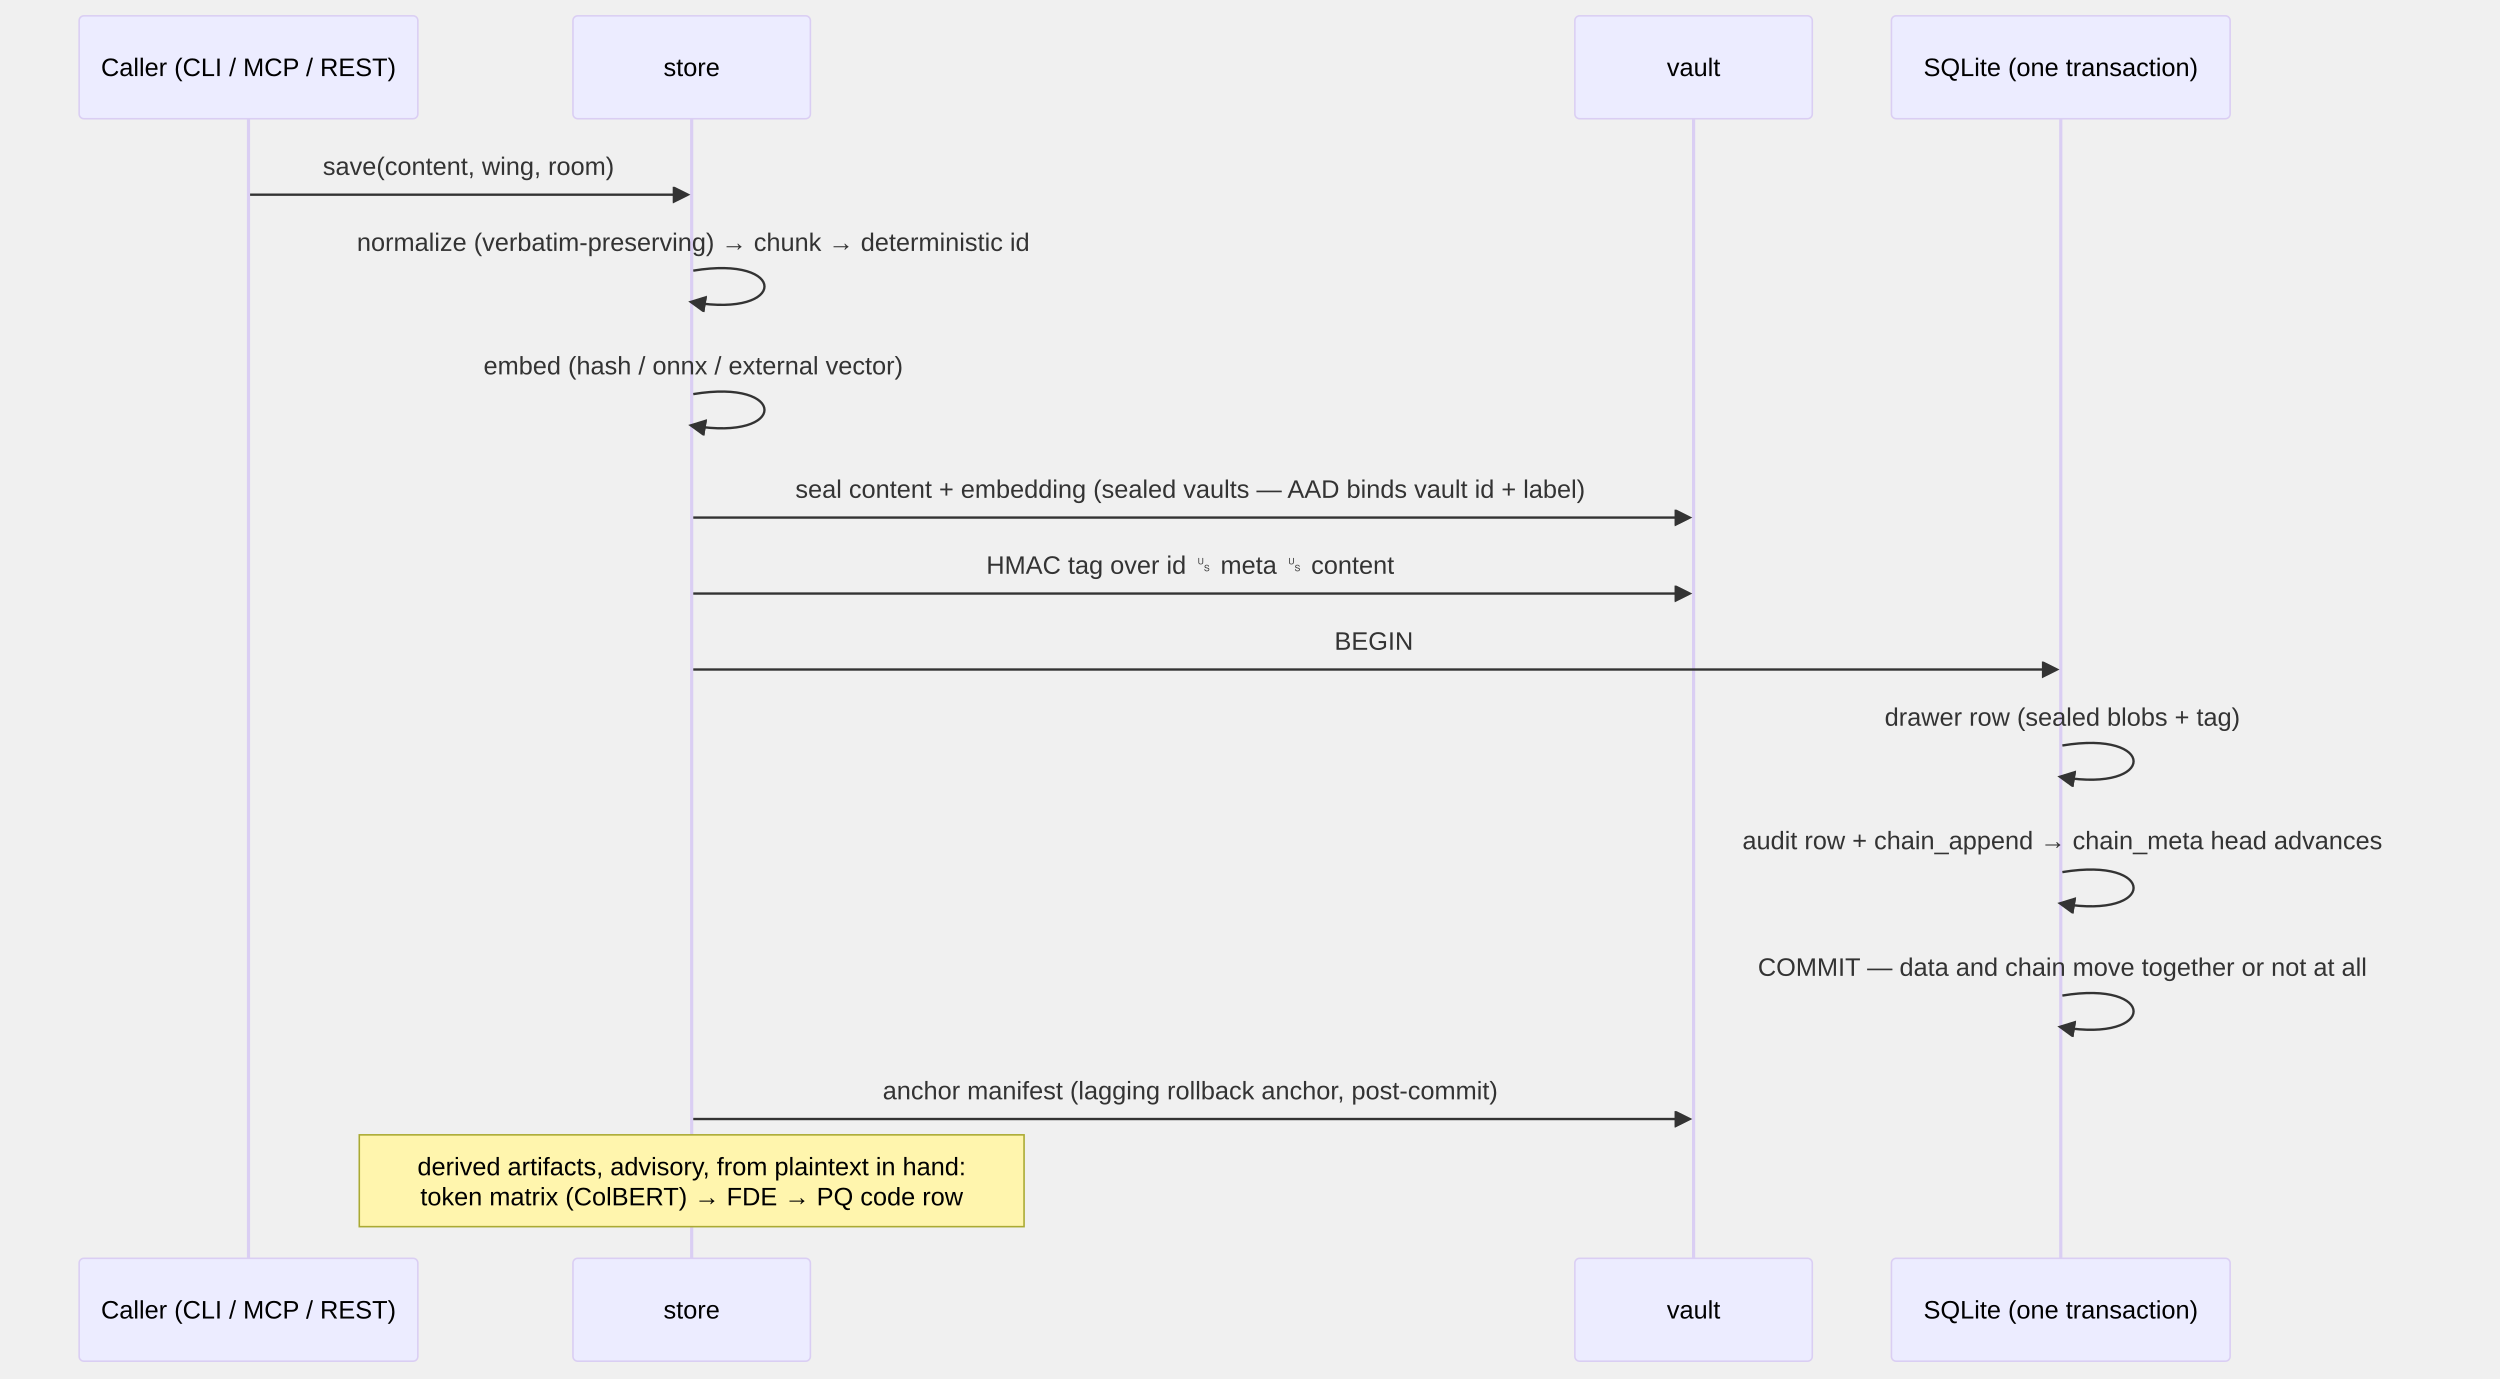
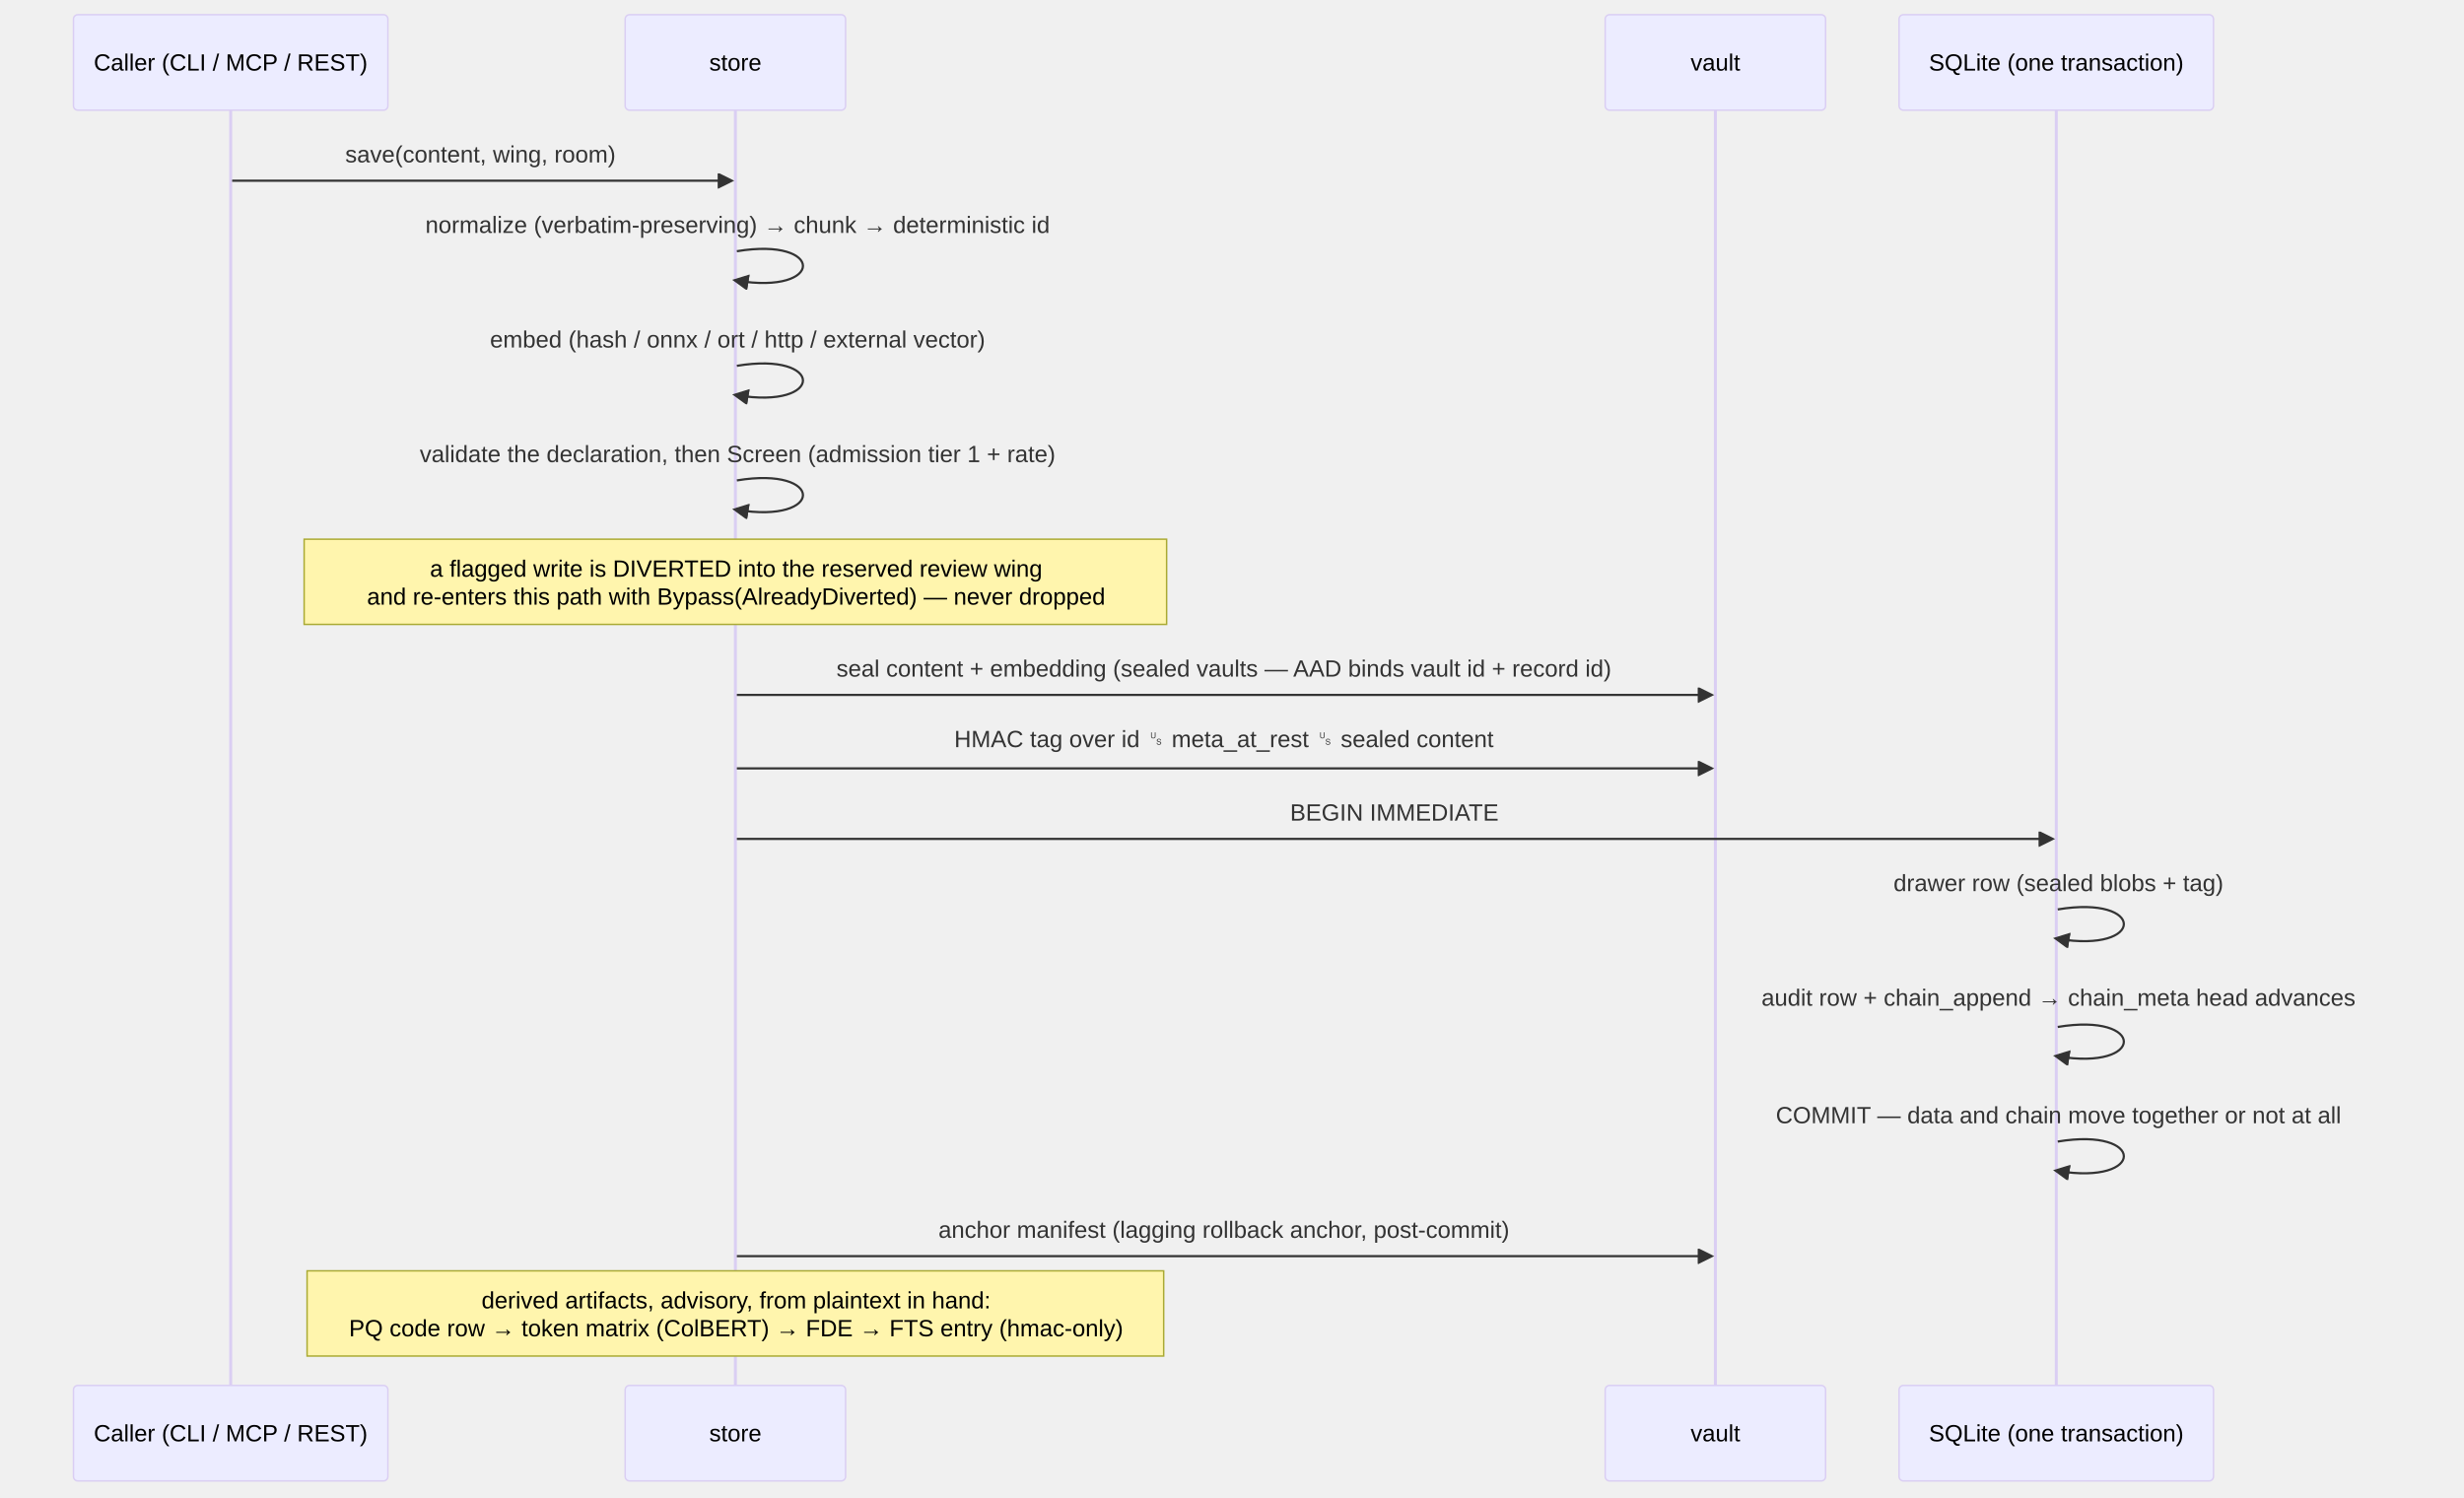
- <svg xmlns="http://www.w3.org/2000/svg" aria-roledescription="sequence" role="graphics-document document" viewBox="-50 -10 1579.5 871" style="max-width: 1579.5px; background-color: white;" width="100%" id="my-svg">
+ <svg xmlns="http://www.w3.org/2000/svg" aria-roledescription="sequence" role="graphics-document document" viewBox="-50 -10 1677 1019" style="max-width: 1677px; background-color: white;" width="100%" id="my-svg">
  <g>
-     <rect class="actor actor-bottom" ry="3" rx="3" name="DB" height="65" width="214" stroke="#666" fill="#eaeaea" y="785" x="1145" />
-     <text style="text-anchor: middle; font-size: 16px; font-weight: 400;" class="actor" alignment-baseline="central" dominant-baseline="central" y="817.5" x="1252">
-       <tspan dy="0" x="1252">SQLite (one transaction)</tspan>
+     <rect class="actor actor-bottom" ry="3" rx="3" name="DB" height="65" width="214" stroke="#666" fill="#eaeaea" y="933" x="1242.5" />
+     <text style="text-anchor: middle; font-size: 16px; font-weight: 400;" class="actor" alignment-baseline="central" dominant-baseline="central" y="965.5" x="1349.5">
+       <tspan dy="0" x="1349.5">SQLite (one transaction)</tspan>
    </text>
  </g>
  <g>
-     <rect class="actor actor-bottom" ry="3" rx="3" name="V" height="65" width="150" stroke="#666" fill="#eaeaea" y="785" x="945" />
-     <text style="text-anchor: middle; font-size: 16px; font-weight: 400;" class="actor" alignment-baseline="central" dominant-baseline="central" y="817.5" x="1020">
-       <tspan dy="0" x="1020">vault</tspan>
+     <rect class="actor actor-bottom" ry="3" rx="3" name="V" height="65" width="150" stroke="#666" fill="#eaeaea" y="933" x="1042.5" />
+     <text style="text-anchor: middle; font-size: 16px; font-weight: 400;" class="actor" alignment-baseline="central" dominant-baseline="central" y="965.5" x="1117.5">
+       <tspan dy="0" x="1117.5">vault</tspan>
    </text>
  </g>
  <g>
-     <rect class="actor actor-bottom" ry="3" rx="3" name="S" height="65" width="150" stroke="#666" fill="#eaeaea" y="785" x="312" />
-     <text style="text-anchor: middle; font-size: 16px; font-weight: 400;" class="actor" alignment-baseline="central" dominant-baseline="central" y="817.5" x="387">
-       <tspan dy="0" x="387">store</tspan>
+     <rect class="actor actor-bottom" ry="3" rx="3" name="S" height="65" width="150" stroke="#666" fill="#eaeaea" y="933" x="375.5" />
+     <text style="text-anchor: middle; font-size: 16px; font-weight: 400;" class="actor" alignment-baseline="central" dominant-baseline="central" y="965.5" x="450.5">
+       <tspan dy="0" x="450.5">store</tspan>
    </text>
  </g>
  <g>
-     <rect class="actor actor-bottom" ry="3" rx="3" name="C" height="65" width="214" stroke="#666" fill="#eaeaea" y="785" x="0" />
-     <text style="text-anchor: middle; font-size: 16px; font-weight: 400;" class="actor" alignment-baseline="central" dominant-baseline="central" y="817.5" x="107">
+     <rect class="actor actor-bottom" ry="3" rx="3" name="C" height="65" width="214" stroke="#666" fill="#eaeaea" y="933" x="0" />
+     <text style="text-anchor: middle; font-size: 16px; font-weight: 400;" class="actor" alignment-baseline="central" dominant-baseline="central" y="965.5" x="107">
      <tspan dy="0" x="107">Caller (CLI / MCP / REST)</tspan>
    </text>
  </g>
  <g>
-     <line stroke="#999" stroke-width="0.5px" class="200" y2="785" x2="1252" y1="5" x1="1252" id="actor3" />
+     <line stroke="#999" stroke-width="0.5px" class="200" y2="933" x2="1349.5" y1="5" x1="1349.5" id="actor3" />
    <g id="root-3">
-       <rect class="actor actor-top" ry="3" rx="3" name="DB" height="65" width="214" stroke="#666" fill="#eaeaea" y="0" x="1145" />
-       <text style="text-anchor: middle; font-size: 16px; font-weight: 400;" class="actor" alignment-baseline="central" dominant-baseline="central" y="32.5" x="1252">
-         <tspan dy="0" x="1252">SQLite (one transaction)</tspan>
+       <rect class="actor actor-top" ry="3" rx="3" name="DB" height="65" width="214" stroke="#666" fill="#eaeaea" y="0" x="1242.5" />
+       <text style="text-anchor: middle; font-size: 16px; font-weight: 400;" class="actor" alignment-baseline="central" dominant-baseline="central" y="32.5" x="1349.5">
+         <tspan dy="0" x="1349.5">SQLite (one transaction)</tspan>
      </text>
    </g>
  </g>
  <g>
-     <line stroke="#999" stroke-width="0.5px" class="200" y2="785" x2="1020" y1="5" x1="1020" id="actor2" />
+     <line stroke="#999" stroke-width="0.5px" class="200" y2="933" x2="1117.5" y1="5" x1="1117.5" id="actor2" />
    <g id="root-2">
-       <rect class="actor actor-top" ry="3" rx="3" name="V" height="65" width="150" stroke="#666" fill="#eaeaea" y="0" x="945" />
-       <text style="text-anchor: middle; font-size: 16px; font-weight: 400;" class="actor" alignment-baseline="central" dominant-baseline="central" y="32.5" x="1020">
-         <tspan dy="0" x="1020">vault</tspan>
+       <rect class="actor actor-top" ry="3" rx="3" name="V" height="65" width="150" stroke="#666" fill="#eaeaea" y="0" x="1042.5" />
+       <text style="text-anchor: middle; font-size: 16px; font-weight: 400;" class="actor" alignment-baseline="central" dominant-baseline="central" y="32.5" x="1117.5">
+         <tspan dy="0" x="1117.5">vault</tspan>
      </text>
    </g>
  </g>
  <g>
-     <line stroke="#999" stroke-width="0.5px" class="200" y2="785" x2="387" y1="5" x1="387" id="actor1" />
+     <line stroke="#999" stroke-width="0.5px" class="200" y2="933" x2="450.5" y1="5" x1="450.5" id="actor1" />
    <g id="root-1">
-       <rect class="actor actor-top" ry="3" rx="3" name="S" height="65" width="150" stroke="#666" fill="#eaeaea" y="0" x="312" />
-       <text style="text-anchor: middle; font-size: 16px; font-weight: 400;" class="actor" alignment-baseline="central" dominant-baseline="central" y="32.5" x="387">
-         <tspan dy="0" x="387">store</tspan>
+       <rect class="actor actor-top" ry="3" rx="3" name="S" height="65" width="150" stroke="#666" fill="#eaeaea" y="0" x="375.5" />
+       <text style="text-anchor: middle; font-size: 16px; font-weight: 400;" class="actor" alignment-baseline="central" dominant-baseline="central" y="32.5" x="450.5">
+         <tspan dy="0" x="450.5">store</tspan>
      </text>
    </g>
  </g>
  <g>
-     <line stroke="#999" stroke-width="0.5px" class="200" y2="785" x2="107" y1="5" x1="107" id="actor0" />
+     <line stroke="#999" stroke-width="0.5px" class="200" y2="933" x2="107" y1="5" x1="107" id="actor0" />
    <g id="root-0">
      <rect class="actor actor-top" ry="3" rx="3" name="C" height="65" width="214" stroke="#666" fill="#eaeaea" y="0" x="0" />
      <text style="text-anchor: middle; font-size: 16px; font-weight: 400;" class="actor" alignment-baseline="central" dominant-baseline="central" y="32.5" x="107">
        <tspan dy="0" x="107">Caller (CLI / MCP / REST)</tspan>
      </text>
    </g>
  </g>
  <style>#my-svg{font-family:"trebuchet ms",verdana,arial,sans-serif;font-size:16px;fill:#333;}#my-svg .error-icon{fill:#552222;}#my-svg .error-text{fill:#552222;stroke:#552222;}#my-svg .edge-thickness-normal{stroke-width:2px;}#my-svg .edge-thickness-thick{stroke-width:3.5px;}#my-svg .edge-pattern-solid{stroke-dasharray:0;}#my-svg .edge-pattern-dashed{stroke-dasharray:3;}#my-svg .edge-pattern-dotted{stroke-dasharray:2;}#my-svg .marker{fill:#333333;stroke:#333333;}#my-svg .marker.cross{stroke:#333333;}#my-svg svg{font-family:"trebuchet ms",verdana,arial,sans-serif;font-size:16px;}#my-svg .actor{stroke:hsl(259.626, 59.777%, 87.902%);fill:#ECECFF;}#my-svg text.actor&gt;tspan{fill:black;stroke:none;}#my-svg .actor-line{stroke:grey;}#my-svg .messageLine0{stroke-width:1.5;stroke-dasharray:none;stroke:#333;}#my-svg .messageLine1{stroke-width:1.5;stroke-dasharray:2,2;stroke:#333;}#my-svg #arrowhead path{fill:#333;stroke:#333;}#my-svg .sequenceNumber{fill:white;}#my-svg #sequencenumber{fill:#333;}#my-svg #crosshead path{fill:#333;stroke:#333;}#my-svg .messageText{fill:#333;stroke:none;}#my-svg .labelBox{stroke:hsl(259.626, 59.777%, 87.902%);fill:#ECECFF;}#my-svg .labelText,#my-svg .labelText&gt;tspan{fill:black;stroke:none;}#my-svg .loopText,#my-svg .loopText&gt;tspan{fill:black;stroke:none;}#my-svg .loopLine{stroke-width:2px;stroke-dasharray:2,2;stroke:hsl(259.626, 59.777%, 87.902%);fill:hsl(259.626, 59.777%, 87.902%);}#my-svg .note{stroke:#aaaa33;fill:#fff5ad;}#my-svg .noteText,#my-svg .noteText&gt;tspan{fill:black;stroke:none;}#my-svg .activation0{fill:#f4f4f4;stroke:#666;}#my-svg .activation1{fill:#f4f4f4;stroke:#666;}#my-svg .activation2{fill:#f4f4f4;stroke:#666;}#my-svg .actorPopupMenu{position:absolute;}#my-svg .actorPopupMenuPanel{position:absolute;fill:#ECECFF;box-shadow:0px 8px 16px 0px rgba(0,0,0,0.2);filter:drop-shadow(3px 5px 2px rgb(0 0 0 / 0.4));}#my-svg .actor-man line{stroke:hsl(259.626, 59.777%, 87.902%);fill:#ECECFF;}#my-svg .actor-man circle,#my-svg line{stroke:hsl(259.626, 59.777%, 87.902%);fill:#ECECFF;stroke-width:2px;}#my-svg :root{--mermaid-font-family:"trebuchet ms",verdana,arial,sans-serif;}</style>
  <g />
  <defs>
    <symbol height="24" width="24" id="computer">
      <path d="M2 2v13h20v-13h-20zm18 11h-16v-9h16v9zm-10.228 6l.466-1h3.524l.467 1h-4.457zm14.228 3h-24l2-6h2.104l-1.33 4h18.45l-1.297-4h2.073l2 6zm-5-10h-14v-7h14v7z" transform="scale(.5)" />
    </symbol>
  </defs>
  <defs>
    <symbol clip-rule="evenodd" fill-rule="evenodd" id="database">
      <path d="M12.258.001l.256.004.255.005.253.008.251.01.249.012.247.015.246.016.242.019.241.02.239.023.236.024.233.027.231.028.229.031.225.032.223.034.22.036.217.038.214.04.211.041.208.043.205.045.201.046.198.048.194.05.191.051.187.053.183.054.18.056.175.057.172.059.168.06.163.061.16.063.155.064.15.066.074.033.073.033.071.034.07.034.069.035.068.035.067.035.066.035.064.036.064.036.062.036.06.036.06.037.058.037.058.037.055.038.055.038.053.038.052.038.051.039.05.039.048.039.047.039.045.04.044.04.043.04.041.04.04.041.039.041.037.041.036.041.034.041.033.042.032.042.03.042.029.042.027.042.026.043.024.043.023.043.021.043.02.043.018.044.017.043.015.044.013.044.012.044.011.045.009.044.007.045.006.045.004.045.002.045.001.045v17l-.001.045-.002.045-.004.045-.006.045-.007.045-.009.044-.011.045-.012.044-.013.044-.015.044-.017.043-.018.044-.02.043-.021.043-.023.043-.024.043-.026.043-.027.042-.029.042-.03.042-.032.042-.033.042-.034.041-.036.041-.037.041-.039.041-.04.041-.041.04-.043.04-.044.04-.045.04-.047.039-.048.039-.05.039-.051.039-.052.038-.053.038-.055.038-.055.038-.058.037-.058.037-.06.037-.06.036-.062.036-.064.036-.064.036-.066.035-.067.035-.068.035-.069.035-.07.034-.071.034-.073.033-.074.033-.15.066-.155.064-.16.063-.163.061-.168.06-.172.059-.175.057-.18.056-.183.054-.187.053-.191.051-.194.05-.198.048-.201.046-.205.045-.208.043-.211.041-.214.04-.217.038-.22.036-.223.034-.225.032-.229.031-.231.028-.233.027-.236.024-.239.023-.241.02-.242.019-.246.016-.247.015-.249.012-.251.01-.253.008-.255.005-.256.004-.258.001-.258-.001-.256-.004-.255-.005-.253-.008-.251-.01-.249-.012-.247-.015-.245-.016-.243-.019-.241-.02-.238-.023-.236-.024-.234-.027-.231-.028-.228-.031-.226-.032-.223-.034-.22-.036-.217-.038-.214-.04-.211-.041-.208-.043-.204-.045-.201-.046-.198-.048-.195-.05-.19-.051-.187-.053-.184-.054-.179-.056-.176-.057-.172-.059-.167-.06-.164-.061-.159-.063-.155-.064-.151-.066-.074-.033-.072-.033-.072-.034-.07-.034-.069-.035-.068-.035-.067-.035-.066-.035-.064-.036-.063-.036-.062-.036-.061-.036-.06-.037-.058-.037-.057-.037-.056-.038-.055-.038-.053-.038-.052-.038-.051-.039-.049-.039-.049-.039-.046-.039-.046-.04-.044-.04-.043-.04-.041-.04-.04-.041-.039-.041-.037-.041-.036-.041-.034-.041-.033-.042-.032-.042-.03-.042-.029-.042-.027-.042-.026-.043-.024-.043-.023-.043-.021-.043-.02-.043-.018-.044-.017-.043-.015-.044-.013-.044-.012-.044-.011-.045-.009-.044-.007-.045-.006-.045-.004-.045-.002-.045-.001-.045v-17l.001-.045.002-.045.004-.045.006-.045.007-.045.009-.044.011-.045.012-.044.013-.044.015-.044.017-.043.018-.044.02-.043.021-.043.023-.043.024-.043.026-.043.027-.042.029-.042.03-.042.032-.042.033-.042.034-.041.036-.041.037-.041.039-.041.04-.041.041-.04.043-.04.044-.04.046-.04.046-.039.049-.039.049-.039.051-.039.052-.038.053-.038.055-.038.056-.038.057-.037.058-.037.06-.037.061-.036.062-.036.063-.036.064-.036.066-.035.067-.035.068-.035.069-.035.07-.034.072-.034.072-.033.074-.033.151-.066.155-.064.159-.063.164-.061.167-.06.172-.059.176-.057.179-.056.184-.054.187-.053.19-.051.195-.05.198-.048.201-.046.204-.045.208-.043.211-.041.214-.04.217-.038.22-.036.223-.034.226-.032.228-.031.231-.028.234-.027.236-.024.238-.023.241-.02.243-.019.245-.016.247-.015.249-.012.251-.01.253-.008.255-.005.256-.004.258-.001.258.001zm-9.258 20.499v.01l.001.021.003.021.004.022.005.021.006.022.007.022.009.023.01.022.011.023.012.023.013.023.015.023.016.024.017.023.018.024.019.024.021.024.022.025.023.024.024.025.052.049.056.05.061.051.066.051.07.051.075.051.079.052.084.052.088.052.092.052.097.052.102.051.105.052.11.052.114.051.119.051.123.051.127.05.131.05.135.05.139.048.144.049.147.047.152.047.155.047.16.045.163.045.167.043.171.043.176.041.178.041.183.039.187.039.19.037.194.035.197.035.202.033.204.031.209.03.212.029.216.027.219.025.222.024.226.021.23.02.233.018.236.016.24.015.243.012.246.01.249.008.253.005.256.004.259.001.26-.001.257-.004.254-.005.25-.008.247-.011.244-.012.241-.014.237-.016.233-.018.231-.021.226-.021.224-.024.22-.026.216-.027.212-.028.21-.031.205-.031.202-.034.198-.034.194-.036.191-.037.187-.039.183-.04.179-.04.175-.042.172-.043.168-.044.163-.045.16-.046.155-.046.152-.047.148-.048.143-.049.139-.049.136-.05.131-.05.126-.05.123-.051.118-.052.114-.051.11-.052.106-.052.101-.052.096-.052.092-.052.088-.053.083-.051.079-.052.074-.052.07-.051.065-.051.06-.051.056-.05.051-.05.023-.024.023-.025.021-.024.02-.024.019-.024.018-.024.017-.024.015-.023.014-.024.013-.023.012-.023.01-.023.01-.022.008-.022.006-.022.006-.022.004-.022.004-.021.001-.021.001-.021v-4.127l-.077.055-.08.053-.083.054-.085.053-.087.052-.09.052-.093.051-.095.05-.097.05-.1.049-.102.049-.105.048-.106.047-.109.047-.111.046-.114.045-.115.045-.118.044-.12.043-.122.042-.124.042-.126.041-.128.04-.13.04-.132.038-.134.038-.135.037-.138.037-.139.035-.142.035-.143.034-.144.033-.147.032-.148.031-.15.03-.151.03-.153.029-.154.027-.156.027-.158.026-.159.025-.161.024-.162.023-.163.022-.165.021-.166.02-.167.019-.169.018-.169.017-.171.016-.173.015-.173.014-.175.013-.175.012-.177.011-.178.01-.179.008-.179.008-.181.006-.182.005-.182.004-.184.003-.184.002h-.37l-.184-.002-.184-.003-.182-.004-.182-.005-.181-.006-.179-.008-.179-.008-.178-.01-.176-.011-.176-.012-.175-.013-.173-.014-.172-.015-.171-.016-.17-.017-.169-.018-.167-.019-.166-.02-.165-.021-.163-.022-.162-.023-.161-.024-.159-.025-.157-.026-.156-.027-.155-.027-.153-.029-.151-.03-.15-.03-.148-.031-.146-.032-.145-.033-.143-.034-.141-.035-.14-.035-.137-.037-.136-.037-.134-.038-.132-.038-.13-.04-.128-.04-.126-.041-.124-.042-.122-.042-.12-.044-.117-.043-.116-.045-.113-.045-.112-.046-.109-.047-.106-.047-.105-.048-.102-.049-.1-.049-.097-.05-.095-.05-.093-.052-.09-.051-.087-.052-.085-.053-.083-.054-.08-.054-.077-.054v4.127zm0-5.654v.011l.001.021.003.021.004.021.005.022.006.022.007.022.009.022.01.022.011.023.012.023.013.023.015.024.016.023.017.024.018.024.019.024.021.024.022.024.023.025.024.024.052.05.056.05.061.05.066.051.07.051.075.052.079.051.084.052.088.052.092.052.097.052.102.052.105.052.11.051.114.051.119.052.123.05.127.051.131.05.135.049.139.049.144.048.147.048.152.047.155.046.16.045.163.045.167.044.171.042.176.042.178.04.183.04.187.038.19.037.194.036.197.034.202.033.204.032.209.03.212.028.216.027.219.025.222.024.226.022.23.02.233.018.236.016.24.014.243.012.246.01.249.008.253.006.256.003.259.001.26-.001.257-.003.254-.006.25-.008.247-.01.244-.012.241-.015.237-.016.233-.018.231-.02.226-.022.224-.024.22-.025.216-.027.212-.029.21-.03.205-.032.202-.033.198-.035.194-.036.191-.037.187-.039.183-.039.179-.041.175-.042.172-.043.168-.044.163-.045.16-.045.155-.047.152-.047.148-.048.143-.048.139-.05.136-.049.131-.05.126-.051.123-.051.118-.051.114-.052.11-.052.106-.052.101-.052.096-.052.092-.052.088-.052.083-.052.079-.052.074-.051.07-.052.065-.051.06-.05.056-.051.051-.049.023-.025.023-.024.021-.025.02-.024.019-.024.018-.024.017-.024.015-.023.014-.023.013-.024.012-.022.01-.023.01-.023.008-.022.006-.022.006-.022.004-.021.004-.022.001-.021.001-.021v-4.139l-.077.054-.08.054-.083.054-.085.052-.087.053-.09.051-.093.051-.095.051-.097.05-.1.049-.102.049-.105.048-.106.047-.109.047-.111.046-.114.045-.115.044-.118.044-.12.044-.122.042-.124.042-.126.041-.128.04-.13.039-.132.039-.134.038-.135.037-.138.036-.139.036-.142.035-.143.033-.144.033-.147.033-.148.031-.15.03-.151.03-.153.028-.154.028-.156.027-.158.026-.159.025-.161.024-.162.023-.163.022-.165.021-.166.02-.167.019-.169.018-.169.017-.171.016-.173.015-.173.014-.175.013-.175.012-.177.011-.178.009-.179.009-.179.007-.181.007-.182.005-.182.004-.184.003-.184.002h-.37l-.184-.002-.184-.003-.182-.004-.182-.005-.181-.007-.179-.007-.179-.009-.178-.009-.176-.011-.176-.012-.175-.013-.173-.014-.172-.015-.171-.016-.17-.017-.169-.018-.167-.019-.166-.02-.165-.021-.163-.022-.162-.023-.161-.024-.159-.025-.157-.026-.156-.027-.155-.028-.153-.028-.151-.03-.15-.03-.148-.031-.146-.033-.145-.033-.143-.033-.141-.035-.14-.036-.137-.036-.136-.037-.134-.038-.132-.039-.13-.039-.128-.04-.126-.041-.124-.042-.122-.043-.12-.043-.117-.044-.116-.044-.113-.046-.112-.046-.109-.046-.106-.047-.105-.048-.102-.049-.1-.049-.097-.05-.095-.051-.093-.051-.09-.051-.087-.053-.085-.052-.083-.054-.08-.054-.077-.054v4.139zm0-5.666v.011l.001.02.003.022.004.021.005.022.006.021.007.022.009.023.01.022.011.023.012.023.013.023.015.023.016.024.017.024.018.023.019.024.021.025.022.024.023.024.024.025.052.05.056.05.061.05.066.051.07.051.075.052.079.051.084.052.088.052.092.052.097.052.102.052.105.051.11.052.114.051.119.051.123.051.127.05.131.05.135.05.139.049.144.048.147.048.152.047.155.046.16.045.163.045.167.043.171.043.176.042.178.04.183.04.187.038.19.037.194.036.197.034.202.033.204.032.209.03.212.028.216.027.219.025.222.024.226.021.23.02.233.018.236.017.24.014.243.012.246.01.249.008.253.006.256.003.259.001.26-.001.257-.003.254-.006.25-.008.247-.01.244-.013.241-.014.237-.016.233-.018.231-.02.226-.022.224-.024.22-.025.216-.027.212-.029.21-.03.205-.032.202-.033.198-.035.194-.036.191-.037.187-.039.183-.039.179-.041.175-.042.172-.043.168-.044.163-.045.16-.045.155-.047.152-.047.148-.048.143-.049.139-.049.136-.049.131-.051.126-.05.123-.051.118-.052.114-.051.11-.052.106-.052.101-.052.096-.052.092-.052.088-.052.083-.052.079-.052.074-.052.07-.051.065-.051.06-.051.056-.05.051-.049.023-.025.023-.025.021-.024.02-.024.019-.024.018-.024.017-.024.015-.023.014-.024.013-.023.012-.023.01-.022.01-.023.008-.022.006-.022.006-.022.004-.022.004-.021.001-.021.001-.021v-4.153l-.077.054-.08.054-.083.053-.085.053-.087.053-.09.051-.093.051-.095.051-.097.05-.1.049-.102.048-.105.048-.106.048-.109.046-.111.046-.114.046-.115.044-.118.044-.12.043-.122.043-.124.042-.126.041-.128.04-.13.039-.132.039-.134.038-.135.037-.138.036-.139.036-.142.034-.143.034-.144.033-.147.032-.148.032-.15.03-.151.03-.153.028-.154.028-.156.027-.158.026-.159.024-.161.024-.162.023-.163.023-.165.021-.166.02-.167.019-.169.018-.169.017-.171.016-.173.015-.173.014-.175.013-.175.012-.177.01-.178.01-.179.009-.179.007-.181.006-.182.006-.182.004-.184.003-.184.001-.185.001-.185-.001-.184-.001-.184-.003-.182-.004-.182-.006-.181-.006-.179-.007-.179-.009-.178-.01-.176-.01-.176-.012-.175-.013-.173-.014-.172-.015-.171-.016-.17-.017-.169-.018-.167-.019-.166-.02-.165-.021-.163-.023-.162-.023-.161-.024-.159-.024-.157-.026-.156-.027-.155-.028-.153-.028-.151-.03-.15-.03-.148-.032-.146-.032-.145-.033-.143-.034-.141-.034-.14-.036-.137-.036-.136-.037-.134-.038-.132-.039-.13-.039-.128-.041-.126-.041-.124-.041-.122-.043-.12-.043-.117-.044-.116-.044-.113-.046-.112-.046-.109-.046-.106-.048-.105-.048-.102-.048-.1-.05-.097-.049-.095-.051-.093-.051-.09-.052-.087-.052-.085-.053-.083-.053-.08-.054-.077-.054v4.153zm8.74-8.179l-.257.004-.254.005-.25.008-.247.011-.244.012-.241.014-.237.016-.233.018-.231.021-.226.022-.224.023-.22.026-.216.027-.212.028-.21.031-.205.032-.202.033-.198.034-.194.036-.191.038-.187.038-.183.04-.179.041-.175.042-.172.043-.168.043-.163.045-.16.046-.155.046-.152.048-.148.048-.143.048-.139.049-.136.05-.131.05-.126.051-.123.051-.118.051-.114.052-.11.052-.106.052-.101.052-.096.052-.092.052-.088.052-.083.052-.079.052-.074.051-.07.052-.065.051-.06.05-.056.05-.051.05-.023.025-.023.024-.021.024-.02.025-.019.024-.018.024-.017.023-.015.024-.014.023-.013.023-.012.023-.01.023-.01.022-.008.022-.006.023-.006.021-.004.022-.004.021-.001.021-.001.021.001.021.001.021.004.021.004.022.006.021.006.023.008.022.01.022.01.023.012.023.013.023.014.023.015.024.017.023.018.024.019.024.02.025.021.024.023.024.023.025.051.05.056.05.06.05.065.051.07.052.074.051.079.052.083.052.088.052.092.052.096.052.101.052.106.052.11.052.114.052.118.051.123.051.126.051.131.05.136.05.139.049.143.048.148.048.152.048.155.046.16.046.163.045.168.043.172.043.175.042.179.041.183.04.187.038.191.038.194.036.198.034.202.033.205.032.21.031.212.028.216.027.22.026.224.023.226.022.231.021.233.018.237.016.241.014.244.012.247.011.25.008.254.005.257.004.26.001.26-.001.257-.004.254-.005.25-.008.247-.011.244-.012.241-.014.237-.016.233-.018.231-.021.226-.022.224-.023.22-.026.216-.027.212-.028.21-.031.205-.032.202-.033.198-.034.194-.036.191-.038.187-.038.183-.04.179-.041.175-.042.172-.043.168-.043.163-.045.16-.046.155-.046.152-.048.148-.048.143-.048.139-.049.136-.05.131-.05.126-.051.123-.051.118-.051.114-.052.11-.052.106-.052.101-.052.096-.052.092-.052.088-.052.083-.052.079-.052.074-.051.07-.052.065-.051.06-.05.056-.05.051-.05.023-.025.023-.024.021-.024.02-.025.019-.024.018-.024.017-.023.015-.024.014-.023.013-.023.012-.023.01-.023.01-.022.008-.022.006-.023.006-.021.004-.022.004-.021.001-.021.001-.021-.001-.021-.001-.021-.004-.021-.004-.022-.006-.021-.006-.023-.008-.022-.01-.022-.01-.023-.012-.023-.013-.023-.014-.023-.015-.024-.017-.023-.018-.024-.019-.024-.02-.025-.021-.024-.023-.024-.023-.025-.051-.05-.056-.05-.06-.05-.065-.051-.07-.052-.074-.051-.079-.052-.083-.052-.088-.052-.092-.052-.096-.052-.101-.052-.106-.052-.11-.052-.114-.052-.118-.051-.123-.051-.126-.051-.131-.05-.136-.05-.139-.049-.143-.048-.148-.048-.152-.048-.155-.046-.16-.046-.163-.045-.168-.043-.172-.043-.175-.042-.179-.041-.183-.04-.187-.038-.191-.038-.194-.036-.198-.034-.202-.033-.205-.032-.21-.031-.212-.028-.216-.027-.22-.026-.224-.023-.226-.022-.231-.021-.233-.018-.237-.016-.241-.014-.244-.012-.247-.011-.25-.008-.254-.005-.257-.004-.26-.001-.26.001z" transform="scale(.5)" />
    </symbol>
  </defs>
  <defs>
    <symbol height="24" width="24" id="clock">
      <path d="M12 2c5.514 0 10 4.486 10 10s-4.486 10-10 10-10-4.486-10-10 4.486-10 10-10zm0-2c-6.627 0-12 5.373-12 12s5.373 12 12 12 12-5.373 12-12-5.373-12-12-12zm5.848 12.459c.202.038.202.333.001.372-1.907.361-6.045 1.111-6.547 1.111-.719 0-1.301-.582-1.301-1.301 0-.512.77-5.447 1.125-7.445.034-.192.312-.181.343.014l.985 6.238 5.394 1.011z" transform="scale(.5)" />
    </symbol>
  </defs>
  <defs>
    <marker orient="auto" markerHeight="12" markerWidth="12" markerUnits="userSpaceOnUse" refY="5" refX="7.9" id="arrowhead">
      <path d="M 0 0 L 10 5 L 0 10 z" />
    </marker>
  </defs>
  <defs>
    <marker refY="4.5" refX="4" orient="auto" markerHeight="8" markerWidth="15" id="crosshead">
      <path style="stroke-dasharray: 0, 0;" d="M 1,2 L 6,7 M 6,2 L 1,7" stroke-width="1pt" stroke="#000000" fill="none" />
    </marker>
  </defs>
  <defs>
    <marker orient="auto" markerHeight="28" markerWidth="20" refY="7" refX="15.5" id="filled-head">
      <path d="M 18,7 L9,13 L14,7 L9,1 Z" />
    </marker>
  </defs>
  <defs>
    <marker orient="auto" markerHeight="40" markerWidth="60" refY="15" refX="15" id="sequencenumber">
      <circle r="6" cy="15" cx="15" />
    </marker>
  </defs>
  <g>
-     <rect class="note" ry="0" rx="0" height="58" width="420" stroke="#666" fill="#EDF2AE" y="707" x="177" />
-     <text style="font-size: 16px; font-weight: 400;" dy="1em" class="noteText" alignment-baseline="middle" dominant-baseline="middle" text-anchor="middle" y="712" x="387">
-       <tspan x="387">derived artifacts, advisory, from plaintext in hand:</tspan>
+     <rect class="note" ry="0" rx="0" height="58" width="587" stroke="#666" fill="#EDF2AE" y="357" x="157" />
+     <text style="font-size: 16px; font-weight: 400;" dy="1em" class="noteText" alignment-baseline="middle" dominant-baseline="middle" text-anchor="middle" y="362" x="451">
+       <tspan x="451">a flagged write is DIVERTED into the reserved review wing</tspan>
    </text>
-     <text style="font-size: 16px; font-weight: 400;" dy="1em" class="noteText" alignment-baseline="middle" dominant-baseline="middle" text-anchor="middle" y="731" x="387">
-       <tspan x="387">token matrix (ColBERT) → FDE → PQ code row</tspan>
+     <text style="font-size: 16px; font-weight: 400;" dy="1em" class="noteText" alignment-baseline="middle" dominant-baseline="middle" text-anchor="middle" y="381" x="451">
+       <tspan x="451">and re-enters this path with Bypass(AlreadyDiverted) — never dropped</tspan>
    </text>
  </g>
-   <text style="font-size: 16px; font-weight: 400;" dy="1em" class="messageText" alignment-baseline="middle" dominant-baseline="middle" text-anchor="middle" y="80" x="246">save(content, wing, room)</text>
-   <line style="fill: none;" marker-end="url(#arrowhead)" stroke="none" stroke-width="2" class="messageLine0" y2="113" x2="383" y1="113" x1="108" />
-   <text style="font-size: 16px; font-weight: 400;" dy="1em" class="messageText" alignment-baseline="middle" dominant-baseline="middle" text-anchor="middle" y="128" x="388">normalize (verbatim-preserving) → chunk → deterministic id</text>
-   <path style="fill: none;" marker-end="url(#arrowhead)" stroke="none" stroke-width="2" class="messageLine0" d="M 388,161 C 448,151 448,191 388,181" />
-   <text style="font-size: 16px; font-weight: 400;" dy="1em" class="messageText" alignment-baseline="middle" dominant-baseline="middle" text-anchor="middle" y="206" x="388">embed (hash / onnx / external vector)</text>
-   <path style="fill: none;" marker-end="url(#arrowhead)" stroke="none" stroke-width="2" class="messageLine0" d="M 388,239 C 448,229 448,269 388,259" />
-   <text style="font-size: 16px; font-weight: 400;" dy="1em" class="messageText" alignment-baseline="middle" dominant-baseline="middle" text-anchor="middle" y="284" x="702">seal content + embedding (sealed vaults — AAD binds vault id + label)</text>
-   <line style="fill: none;" marker-end="url(#arrowhead)" stroke="none" stroke-width="2" class="messageLine0" y2="317" x2="1016" y1="317" x1="388" />
-   <text style="font-size: 16px; font-weight: 400;" dy="1em" class="messageText" alignment-baseline="middle" dominant-baseline="middle" text-anchor="middle" y="332" x="702">HMAC tag over id ␟ meta ␟ content</text>
-   <line style="fill: none;" marker-end="url(#arrowhead)" stroke="none" stroke-width="2" class="messageLine0" y2="365" x2="1016" y1="365" x1="388" />
-   <text style="font-size: 16px; font-weight: 400;" dy="1em" class="messageText" alignment-baseline="middle" dominant-baseline="middle" text-anchor="middle" y="380" x="818">BEGIN</text>
-   <line style="fill: none;" marker-end="url(#arrowhead)" stroke="none" stroke-width="2" class="messageLine0" y2="413" x2="1248" y1="413" x1="388" />
-   <text style="font-size: 16px; font-weight: 400;" dy="1em" class="messageText" alignment-baseline="middle" dominant-baseline="middle" text-anchor="middle" y="428" x="1253">drawer row (sealed blobs + tag)</text>
-   <path style="fill: none;" marker-end="url(#arrowhead)" stroke="none" stroke-width="2" class="messageLine0" d="M 1253,461 C 1313,451 1313,491 1253,481" />
-   <text style="font-size: 16px; font-weight: 400;" dy="1em" class="messageText" alignment-baseline="middle" dominant-baseline="middle" text-anchor="middle" y="506" x="1253">audit row + chain_append → chain_meta head advances</text>
-   <path style="fill: none;" marker-end="url(#arrowhead)" stroke="none" stroke-width="2" class="messageLine0" d="M 1253,541 C 1313,531 1313,571 1253,561" />
-   <text style="font-size: 16px; font-weight: 400;" dy="1em" class="messageText" alignment-baseline="middle" dominant-baseline="middle" text-anchor="middle" y="586" x="1253">COMMIT  — data and chain move together or not at all</text>
-   <path style="fill: none;" marker-end="url(#arrowhead)" stroke="none" stroke-width="2" class="messageLine0" d="M 1253,619 C 1313,609 1313,649 1253,639" />
-   <text style="font-size: 16px; font-weight: 400;" dy="1em" class="messageText" alignment-baseline="middle" dominant-baseline="middle" text-anchor="middle" y="664" x="702">anchor manifest (lagging rollback anchor, post-commit)</text>
-   <line style="fill: none;" marker-end="url(#arrowhead)" stroke="none" stroke-width="2" class="messageLine0" y2="697" x2="1016" y1="697" x1="388" />
+   <g>
+     <rect class="note" ry="0" rx="0" height="58" width="583" stroke="#666" fill="#EDF2AE" y="855" x="159" />
+     <text style="font-size: 16px; font-weight: 400;" dy="1em" class="noteText" alignment-baseline="middle" dominant-baseline="middle" text-anchor="middle" y="860" x="451">
+       <tspan x="451">derived artifacts, advisory, from plaintext in hand:</tspan>
+     </text>
+     <text style="font-size: 16px; font-weight: 400;" dy="1em" class="noteText" alignment-baseline="middle" dominant-baseline="middle" text-anchor="middle" y="879" x="451">
+       <tspan x="451">PQ code row → token matrix (ColBERT) → FDE → FTS entry (hmac-only)</tspan>
+     </text>
+   </g>
+   <text style="font-size: 16px; font-weight: 400;" dy="1em" class="messageText" alignment-baseline="middle" dominant-baseline="middle" text-anchor="middle" y="80" x="277">save(content, wing, room)</text>
+   <line style="fill: none;" marker-end="url(#arrowhead)" stroke="none" stroke-width="2" class="messageLine0" y2="113" x2="446.5" y1="113" x1="108" />
+   <text style="font-size: 16px; font-weight: 400;" dy="1em" class="messageText" alignment-baseline="middle" dominant-baseline="middle" text-anchor="middle" y="128" x="452">normalize (verbatim-preserving) → chunk → deterministic id</text>
+   <path style="fill: none;" marker-end="url(#arrowhead)" stroke="none" stroke-width="2" class="messageLine0" d="M 451.5,161 C 511.5,151 511.5,191 451.5,181" />
+   <text style="font-size: 16px; font-weight: 400;" dy="1em" class="messageText" alignment-baseline="middle" dominant-baseline="middle" text-anchor="middle" y="206" x="452">embed (hash / onnx / ort / http / external vector)</text>
+   <path style="fill: none;" marker-end="url(#arrowhead)" stroke="none" stroke-width="2" class="messageLine0" d="M 451.5,239 C 511.5,229 511.5,269 451.5,259" />
+   <text style="font-size: 16px; font-weight: 400;" dy="1em" class="messageText" alignment-baseline="middle" dominant-baseline="middle" text-anchor="middle" y="284" x="452">validate the declaration, then Screen (admission tier 1 + rate)</text>
+   <path style="fill: none;" marker-end="url(#arrowhead)" stroke="none" stroke-width="2" class="messageLine0" d="M 451.5,317 C 511.5,307 511.5,347 451.5,337" />
+   <text style="font-size: 16px; font-weight: 400;" dy="1em" class="messageText" alignment-baseline="middle" dominant-baseline="middle" text-anchor="middle" y="430" x="783">seal content + embedding (sealed vaults — AAD binds vault id + record id)</text>
+   <line style="fill: none;" marker-end="url(#arrowhead)" stroke="none" stroke-width="2" class="messageLine0" y2="463" x2="1113.5" y1="463" x1="451.5" />
+   <text style="font-size: 16px; font-weight: 400;" dy="1em" class="messageText" alignment-baseline="middle" dominant-baseline="middle" text-anchor="middle" y="478" x="783">HMAC tag over id ␟ meta_at_rest ␟ sealed content</text>
+   <line style="fill: none;" marker-end="url(#arrowhead)" stroke="none" stroke-width="2" class="messageLine0" y2="513" x2="1113.5" y1="513" x1="451.5" />
+   <text style="font-size: 16px; font-weight: 400;" dy="1em" class="messageText" alignment-baseline="middle" dominant-baseline="middle" text-anchor="middle" y="528" x="899">BEGIN IMMEDIATE</text>
+   <line style="fill: none;" marker-end="url(#arrowhead)" stroke="none" stroke-width="2" class="messageLine0" y2="561" x2="1345.5" y1="561" x1="451.5" />
+   <text style="font-size: 16px; font-weight: 400;" dy="1em" class="messageText" alignment-baseline="middle" dominant-baseline="middle" text-anchor="middle" y="576" x="1351">drawer row (sealed blobs + tag)</text>
+   <path style="fill: none;" marker-end="url(#arrowhead)" stroke="none" stroke-width="2" class="messageLine0" d="M 1350.5,609 C 1410.5,599 1410.5,639 1350.5,629" />
+   <text style="font-size: 16px; font-weight: 400;" dy="1em" class="messageText" alignment-baseline="middle" dominant-baseline="middle" text-anchor="middle" y="654" x="1351">audit row + chain_append → chain_meta head advances</text>
+   <path style="fill: none;" marker-end="url(#arrowhead)" stroke="none" stroke-width="2" class="messageLine0" d="M 1350.5,689 C 1410.5,679 1410.5,719 1350.5,709" />
+   <text style="font-size: 16px; font-weight: 400;" dy="1em" class="messageText" alignment-baseline="middle" dominant-baseline="middle" text-anchor="middle" y="734" x="1351">COMMIT  — data and chain move together or not at all</text>
+   <path style="fill: none;" marker-end="url(#arrowhead)" stroke="none" stroke-width="2" class="messageLine0" d="M 1350.5,767 C 1410.5,757 1410.5,797 1350.5,787" />
+   <text style="font-size: 16px; font-weight: 400;" dy="1em" class="messageText" alignment-baseline="middle" dominant-baseline="middle" text-anchor="middle" y="812" x="783">anchor manifest (lagging rollback anchor, post-commit)</text>
+   <line style="fill: none;" marker-end="url(#arrowhead)" stroke="none" stroke-width="2" class="messageLine0" y2="845" x2="1113.5" y1="845" x1="451.5" />
</svg>
